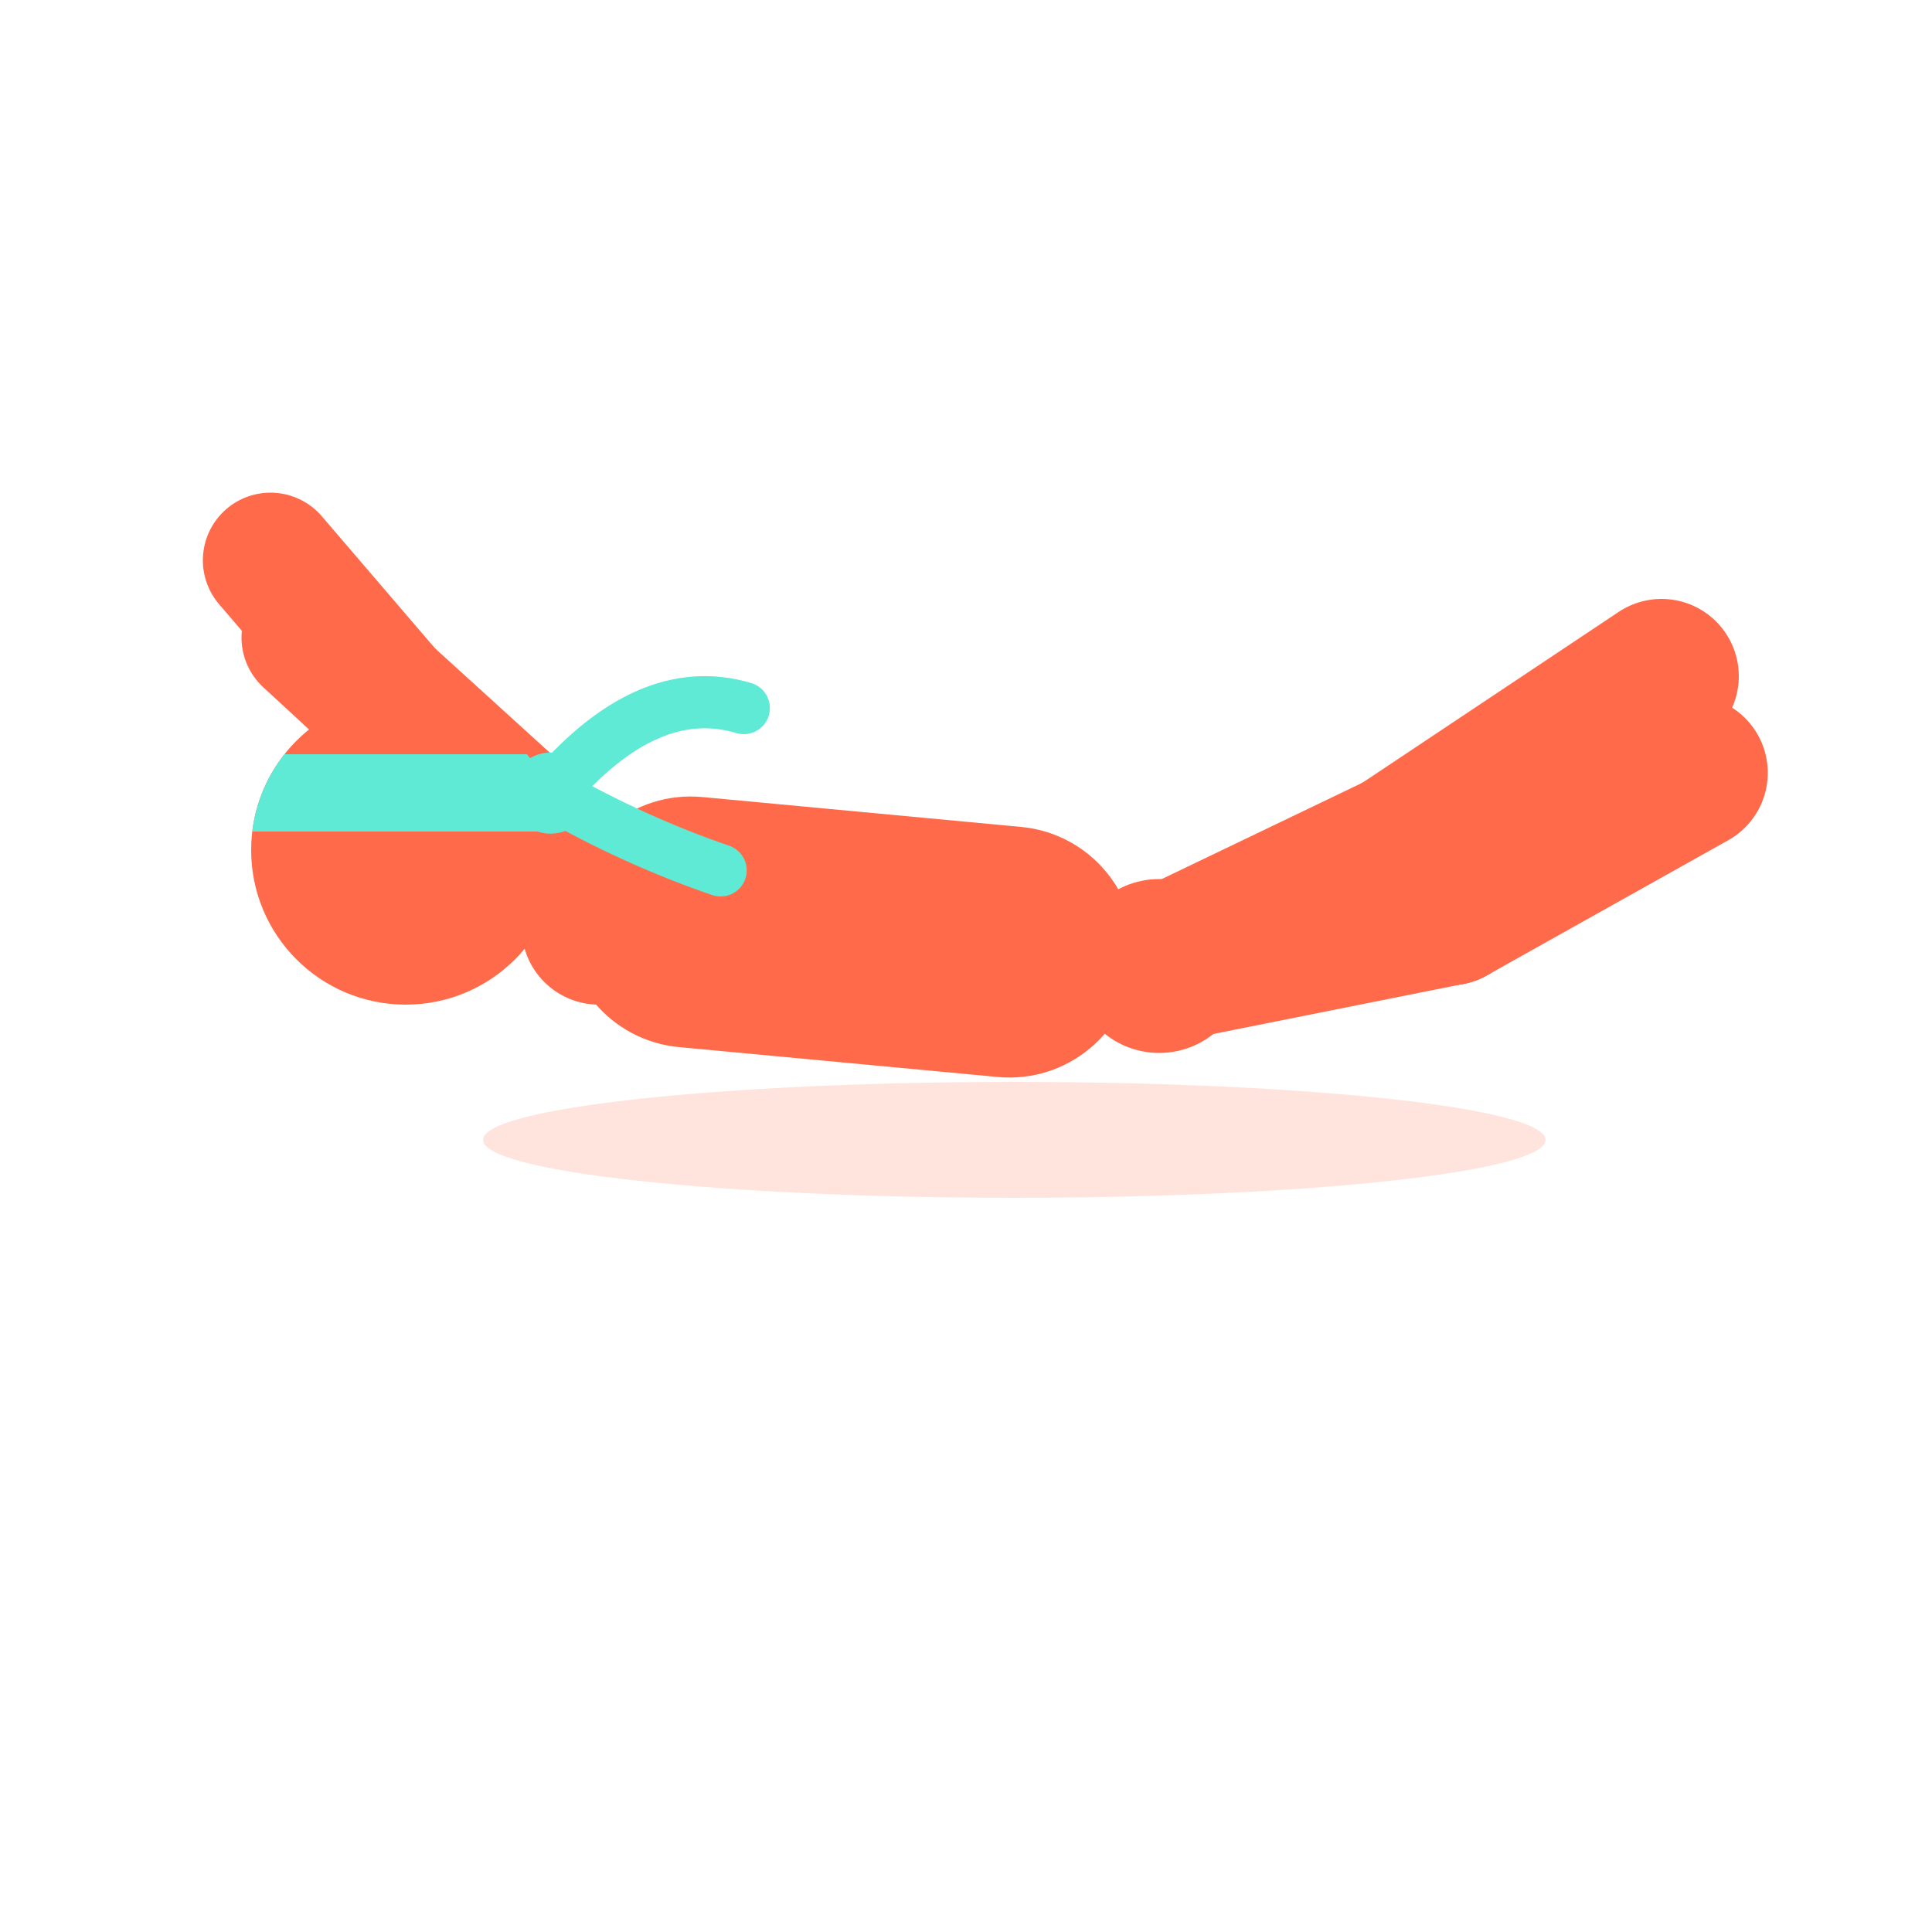
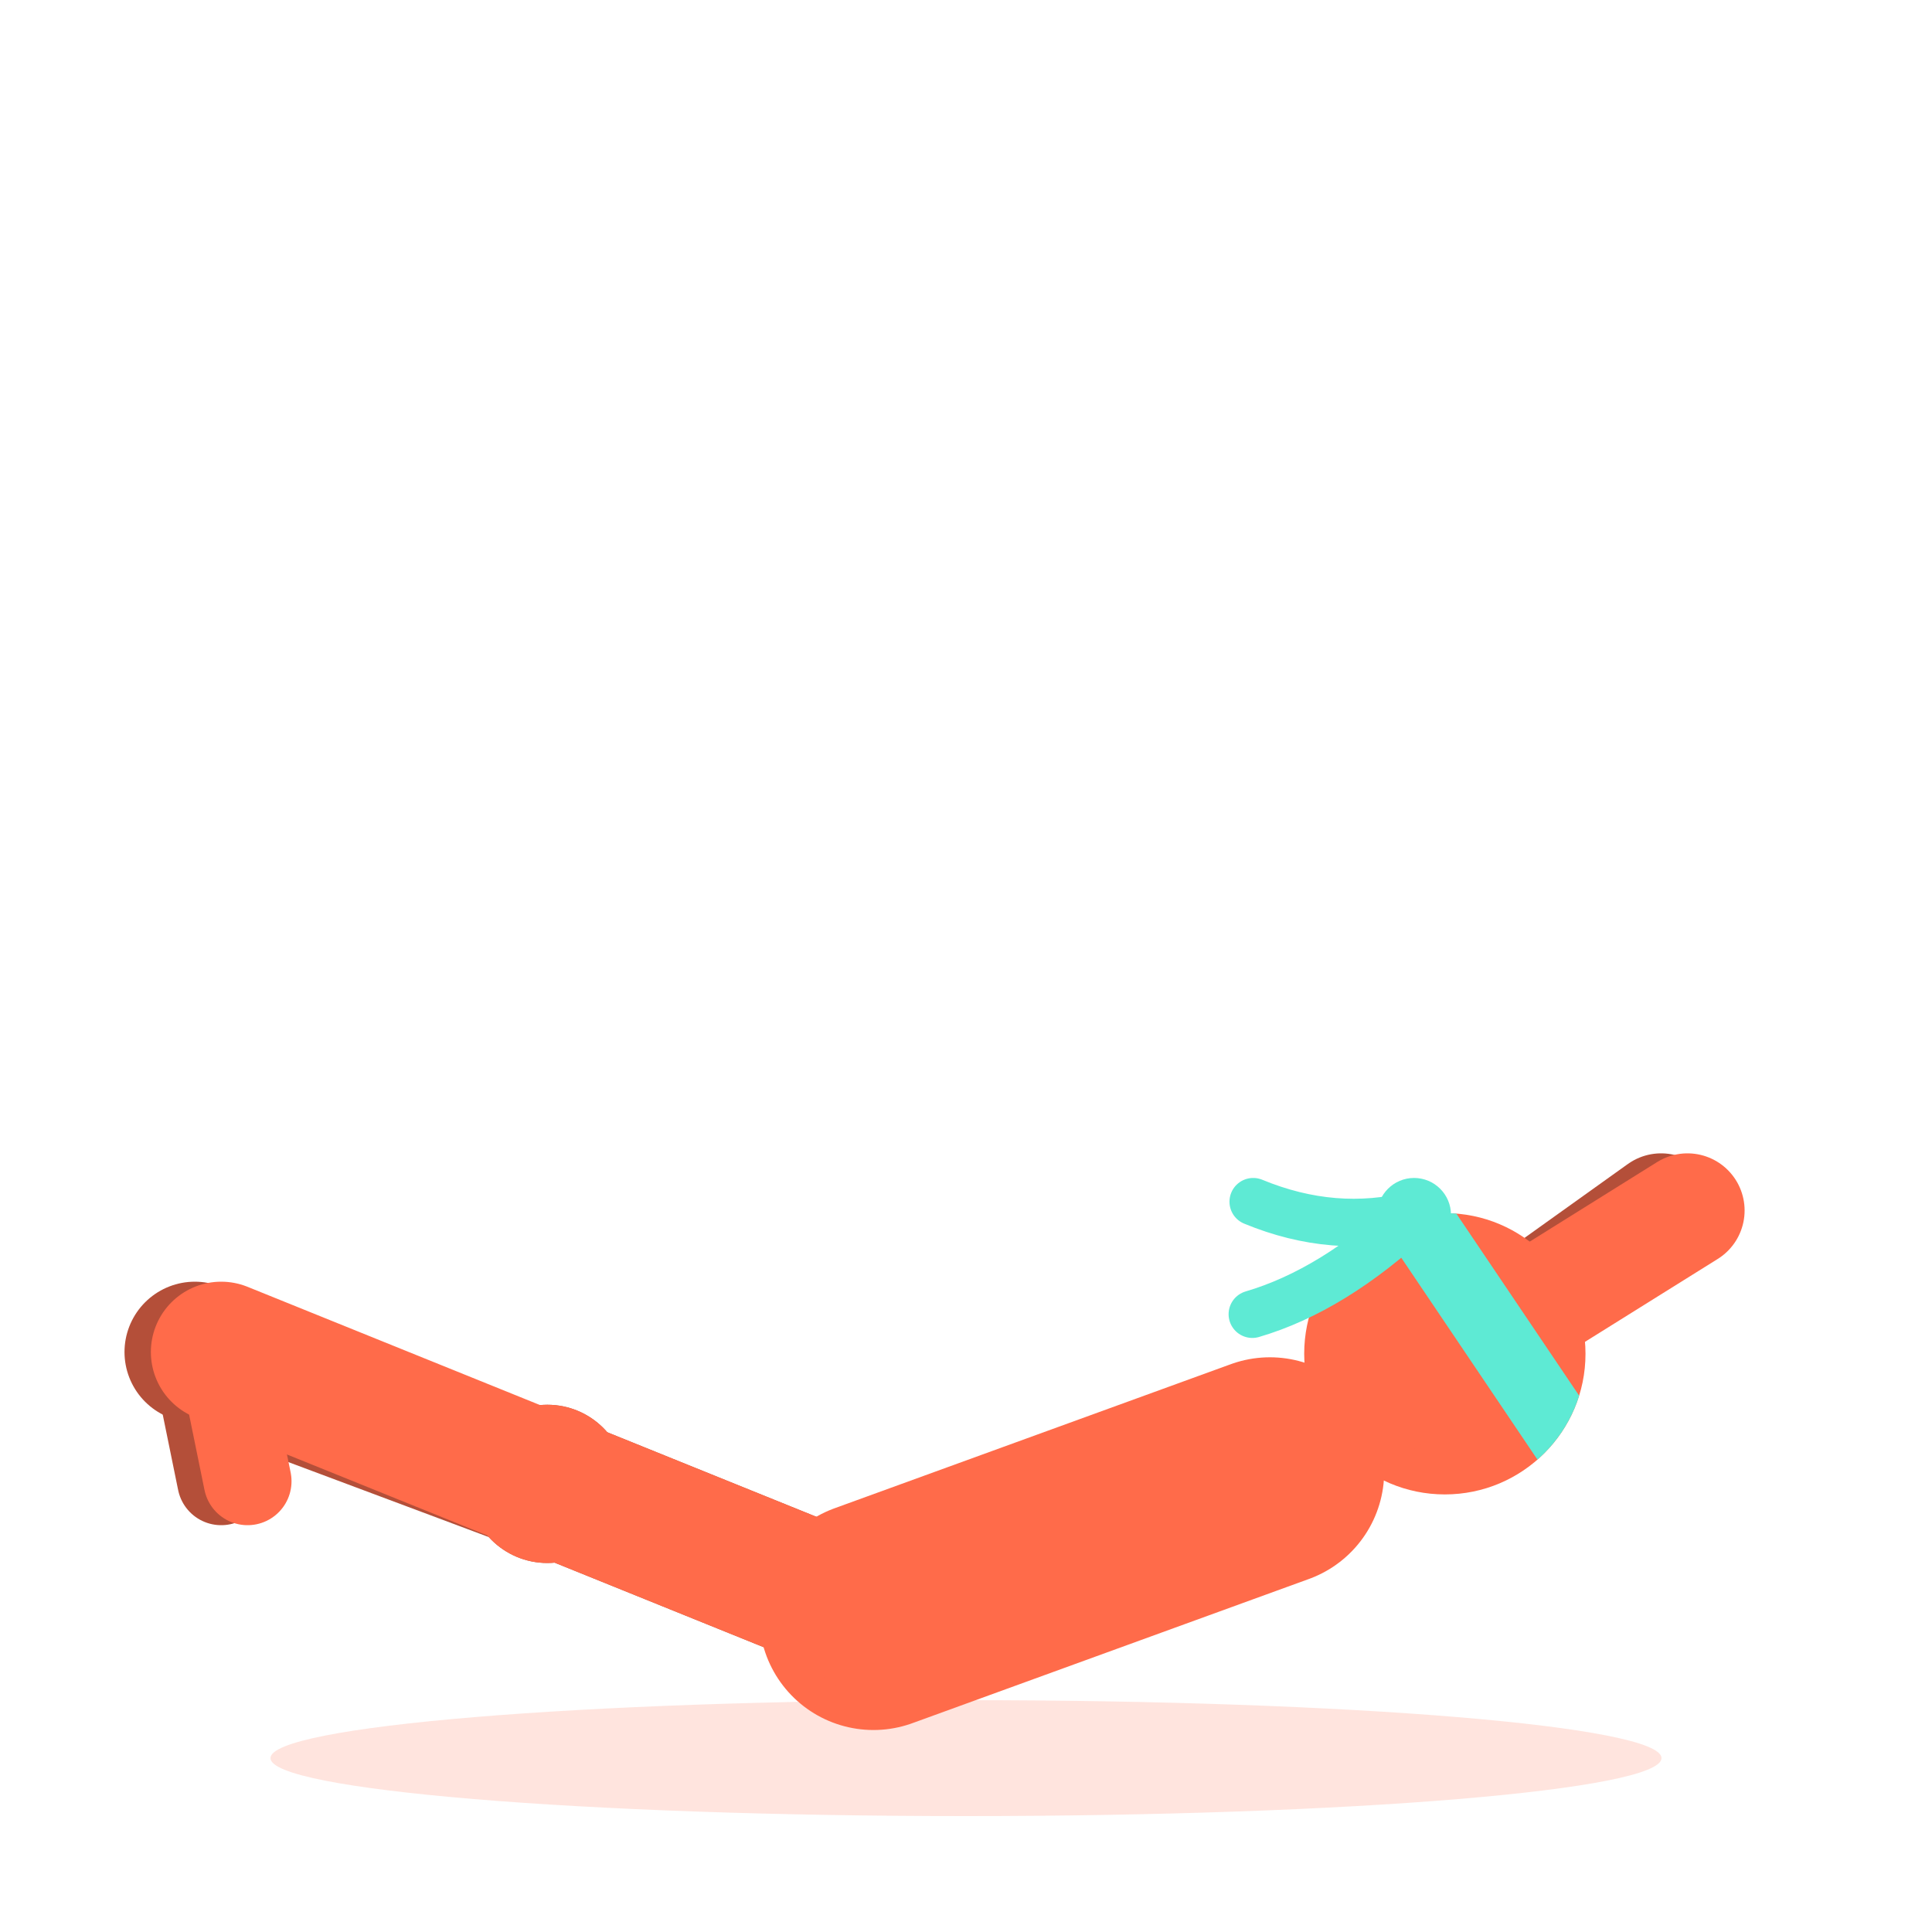
<svg xmlns="http://www.w3.org/2000/svg" viewBox="0 0 200 200" width="200" height="200">
-   <ellipse cx="105" cy="118" rx="55" ry="6" fill="#FF6B4A" opacity="0.18" />
-   <line x1="120" y1="100" x2="145" y2="88" stroke="#FF6B4A" stroke-width="16" stroke-linecap="round" />
-   <line x1="120" y1="100" x2="150" y2="94" stroke="#FF6B4A" stroke-width="16" stroke-linecap="round" />
-   <line x1="145" y1="88" x2="172" y2="70" stroke="#FF6B4A" stroke-width="16" stroke-linecap="round" />
-   <line x1="150" y1="94" x2="175" y2="80" stroke="#FF6B4A" stroke-width="16" stroke-linecap="round" />
-   <circle cx="145" cy="88" r="8" fill="#FF6B4A" />
-   <circle cx="150" cy="94" r="8" fill="#FF6B4A" />
-   <circle cx="172" cy="70" r="6" fill="#FF6B4A" />
-   <circle cx="175" cy="80" r="6" fill="#FF6B4A" />
-   <g transform="rotate(-84.64417 88 97)">
-     <rect x="75" y="67.431" width="26" height="59.138" rx="13" fill="#FF6B4A" />
+   <ellipse cx="100" cy="182" rx="72" ry="6" fill="#FF6B4A" opacity="0.18" />
+   <g transform="translate(15.8 16.2) scale(0.910)">
+     <line x1="82.0" y1="166.0" x2="44.9" y2="151.0" stroke="#B44F39" stroke-width="16" stroke-linecap="round" />
+     <line x1="44.9" y1="151.0" x2="4.8" y2="136.0" stroke="#B44F39" stroke-width="16" stroke-linecap="round" />
+     <line x1="4.8" y1="136.0" x2="7.8" y2="150.7" stroke="#B44F39" stroke-width="10" stroke-linecap="round" />
+     <circle cx="44.9" cy="151.0" r="9" fill="#B44F39" />
+     <line x1="127.1" y1="149.6" x2="150.9" y2="134.7" stroke="#B44F39" stroke-width="13" stroke-linecap="round" />
+     <line x1="150.9" y1="134.7" x2="171.6" y2="119.9" stroke="#B44F39" stroke-width="13" stroke-linecap="round" />
+     <circle cx="150.9" cy="134.7" r="6.5" fill="#B44F39" />
+     <circle cx="171.6" cy="119.9" r="6" fill="#B44F39" />
+     <line x1="82.0" y1="166.0" x2="127.1" y2="149.6" stroke="#FF6B4A" stroke-width="26" stroke-linecap="round" />
+     <circle cx="147.0" cy="136.2" r="16" fill="#FF6B4A" />
+     <line x1="82.0" y1="166.0" x2="44.9" y2="151.0" stroke="#FF6B4A" stroke-width="16" stroke-linecap="round" />
+     <line x1="44.9" y1="151.0" x2="7.8" y2="136.0" stroke="#FF6B4A" stroke-width="16" stroke-linecap="round" />
+     <line x1="7.8" y1="136.0" x2="10.8" y2="150.7" stroke="#FF6B4A" stroke-width="10" stroke-linecap="round" />
+     <circle cx="44.9" cy="151.0" r="9" fill="#FF6B4A" />
+     <line x1="127.1" y1="149.6" x2="150.9" y2="134.7" stroke="#FF6B4A" stroke-width="13" stroke-linecap="round" />
+     <line x1="150.9" y1="134.7" x2="174.6" y2="119.9" stroke="#FF6B4A" stroke-width="13" stroke-linecap="round" />
+     <circle cx="150.9" cy="134.7" r="6.5" fill="#FF6B4A" />
+     <circle cx="174.6" cy="119.9" r="6" fill="#FF6B4A" />
+     <circle cx="82.0" cy="166.0" r="9" fill="#FF6B4A" />
+     <clipPath id="hb">
+       <circle cx="147.0" cy="136.2" r="16" />
+     </clipPath>
+     <g clip-path="url(#hb)">
+       <rect x="130.0" y="126.2" width="34" height="8.0" fill="#5EEAD4" transform="rotate(56.0 147.0 136.2)" />
+     </g>
+     <path d="M143.5,120.4 Q134.3,129.0 125.1,131.7" stroke="#5EEAD4" stroke-width="5.4" stroke-linecap="round" fill="none" />
+     <path d="M143.5,120.4 Q134.4,122.7 125.2,118.9" stroke="#5EEAD4" stroke-width="5.4" stroke-linecap="round" fill="none" />
+     <circle cx="143.5" cy="120.4" r="4.2" fill="#5EEAD4" />
  </g>
-   <line x1="62" y1="92" x2="40" y2="72" stroke="#FF6B4A" stroke-width="14" stroke-linecap="round" />
-   <line x1="62" y1="96" x2="45" y2="78" stroke="#FF6B4A" stroke-width="14" stroke-linecap="round" />
-   <line x1="40" y1="72" x2="28" y2="58" stroke="#FF6B4A" stroke-width="14" stroke-linecap="round" />
-   <line x1="45" y1="78" x2="32" y2="66" stroke="#FF6B4A" stroke-width="14" stroke-linecap="round" />
-   <circle cx="40" cy="72" r="6" fill="#FF6B4A" />
-   <circle cx="45" cy="78" r="6" fill="#FF6B4A" />
-   <circle cx="28" cy="58" r="5.5" fill="#FF6B4A" />
-   <circle cx="32" cy="66" r="5.5" fill="#FF6B4A" />
-   <circle cx="62" cy="92" r="8" fill="#FF6B4A" />
-   <circle cx="62" cy="96" r="8" fill="#FF6B4A" />
-   <circle cx="120" cy="100" r="9" fill="#FF6B4A" />
-   <circle cx="42" cy="88" r="16" fill="#FF6B4A" />
-   <clipPath id="hb">
-     <circle cx="42.0" cy="88.0" r="16.0" />
-   </clipPath>
-   <rect x="25.0" y="78.08" width="34.0" height="8.0" fill="#5EEAD4" clip-path="url(#hb)" />
-   <path d="M57.0,82.1 Q67.0,70.3 77.0,73.3" stroke="#5EEAD4" stroke-width="5.4" stroke-linecap="round" fill="none" />
-   <path d="M57.0,82.1 Q65.8,87.1 74.6,90.1" stroke="#5EEAD4" stroke-width="5.4" stroke-linecap="round" fill="none" />
-   <circle cx="57.0" cy="82.1" r="4.2" fill="#5EEAD4" />
</svg>
